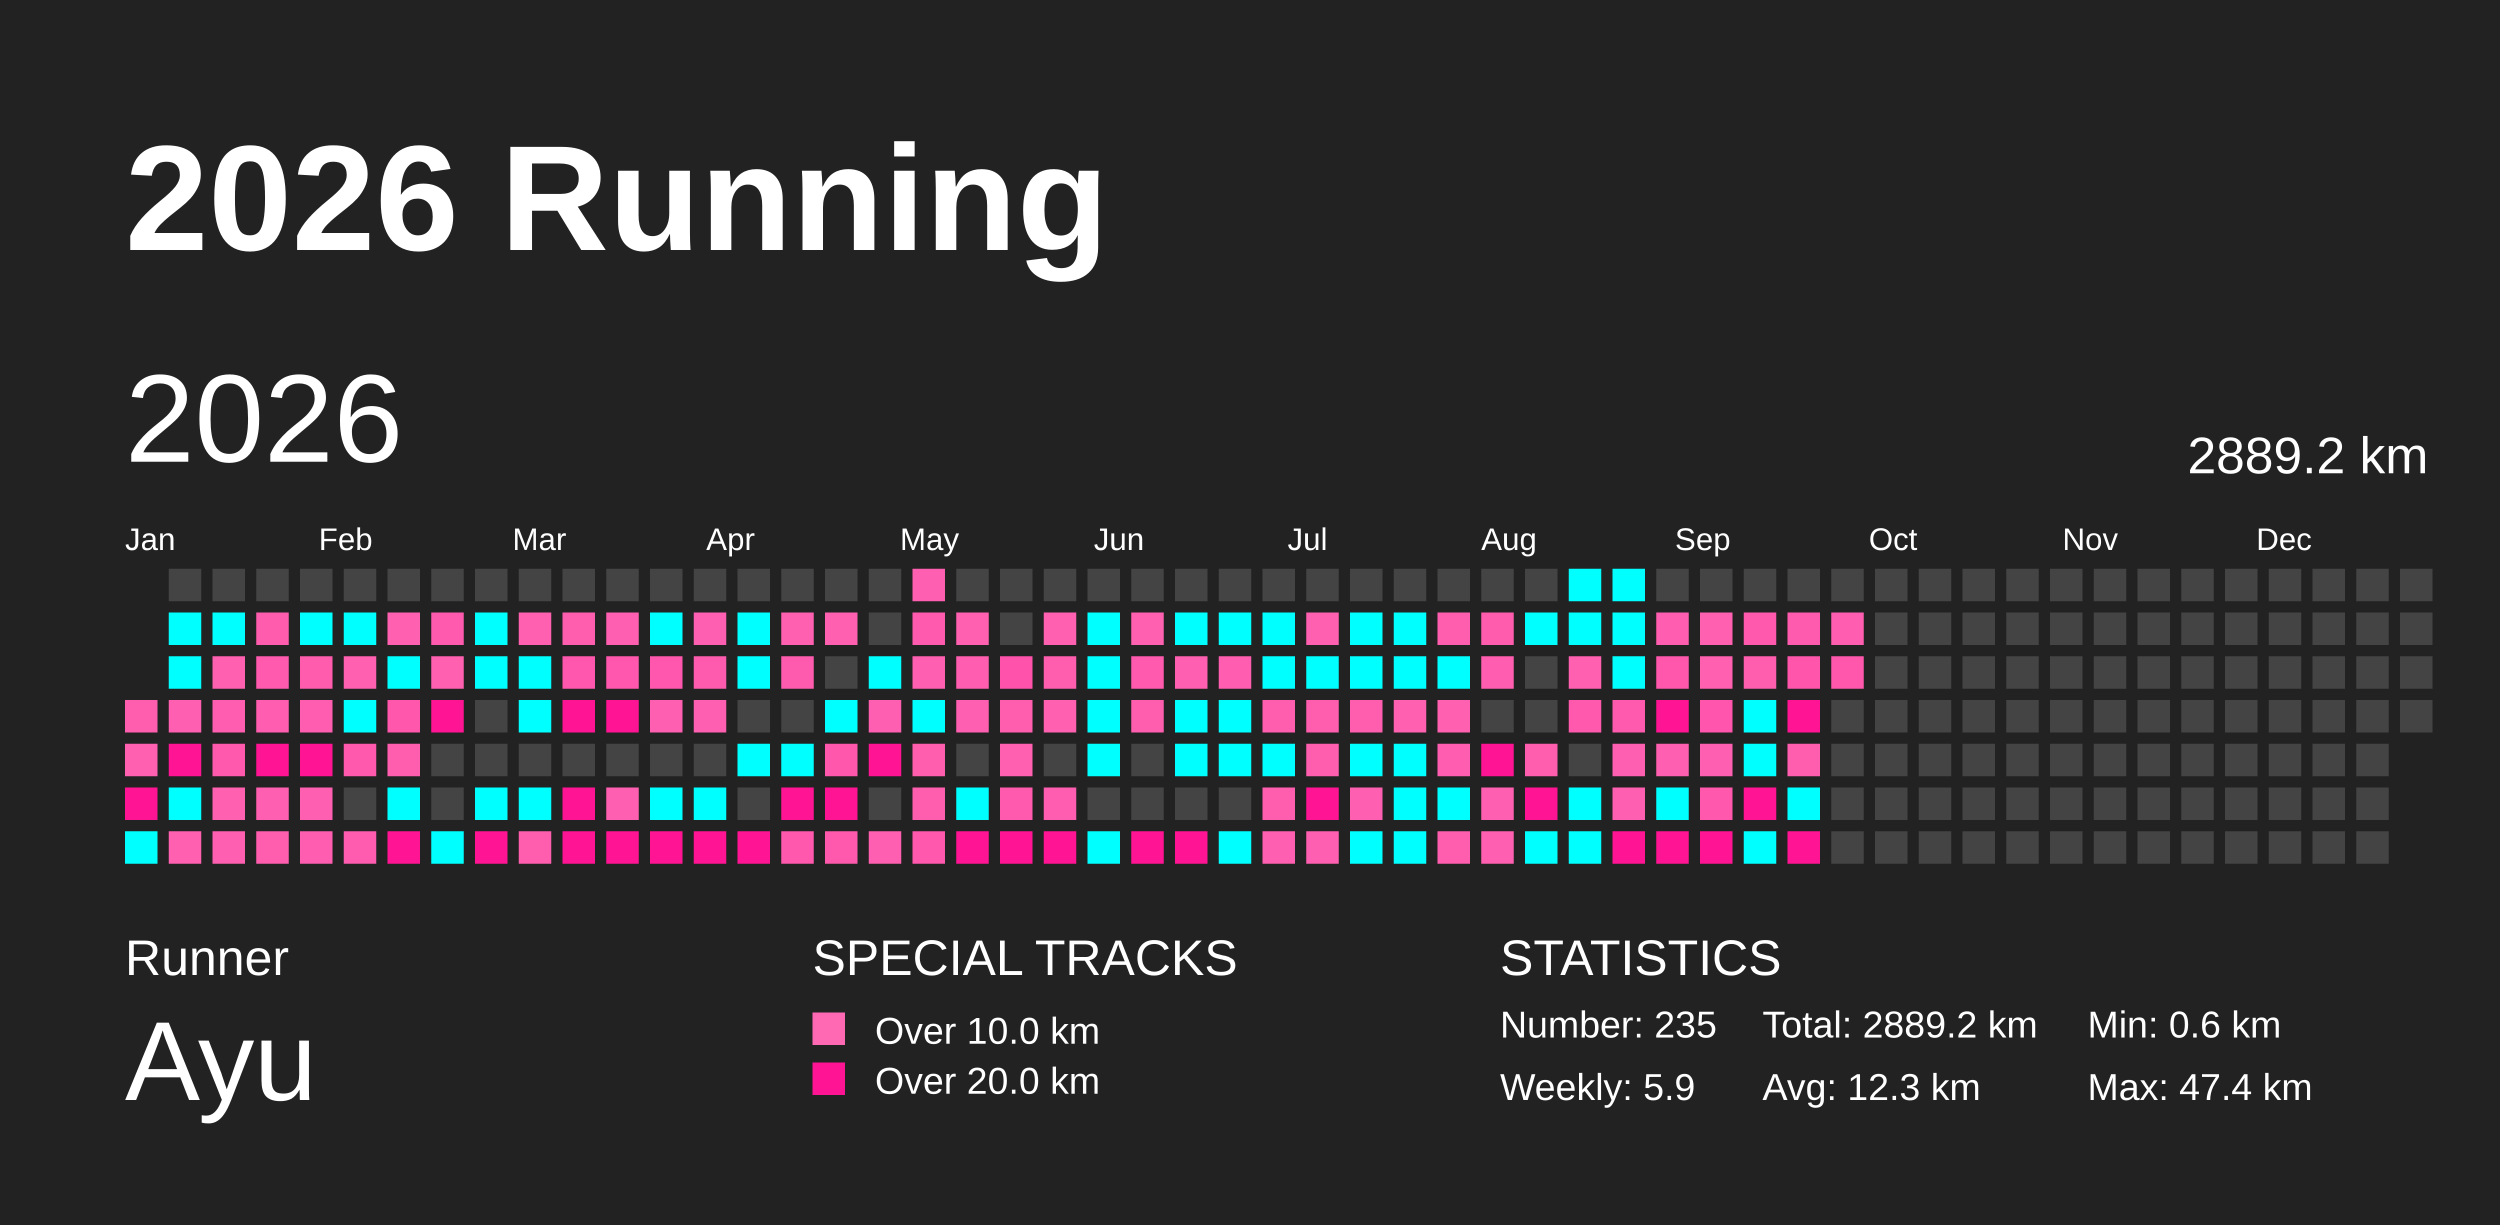
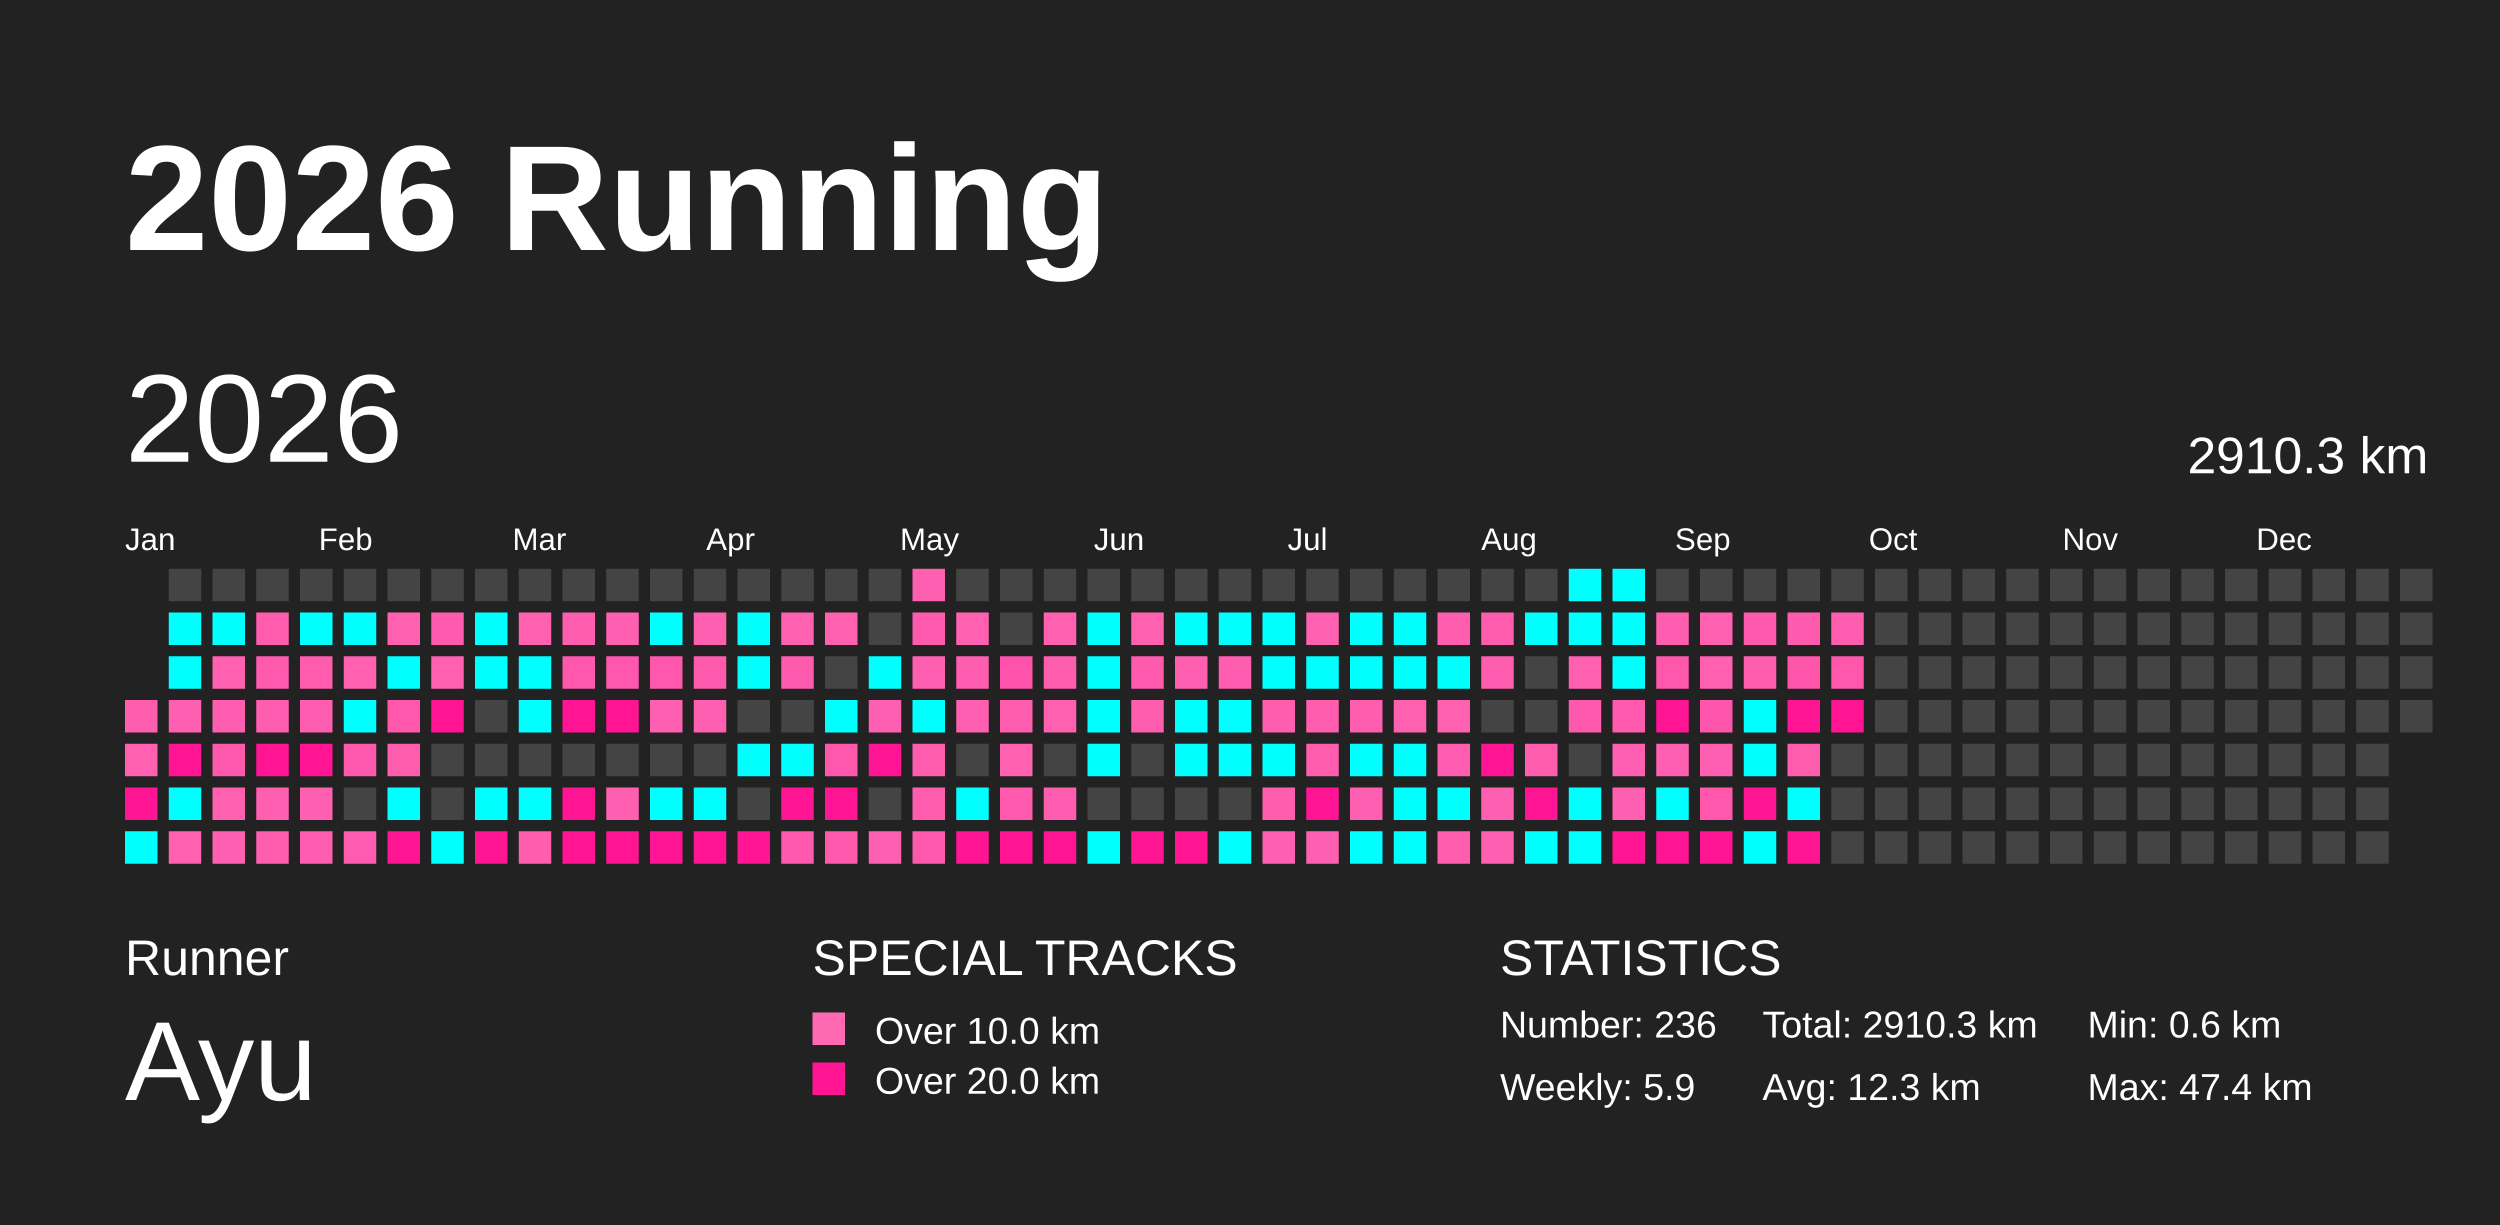
<svg xmlns="http://www.w3.org/2000/svg" baseProfile="full" height="98mm" version="1.1" viewBox="0,0,200,98" width="200mm">
  <defs />
  <rect fill="#222222" height="98" width="200" x="0" y="0" />
  <text fill="#FFFFFF" style="font-size:12px; font-family:Arial; font-weight:bold;" x="10" y="20">2026 Running</text>
  <text fill="#FFFFFF" style="font-size:4px; font-family:Arial" x="10" y="78">Runner</text>
  <text fill="#FFFFFF" style="font-size:9px; font-family:Arial" x="10" y="88">Ayu</text>
  <text fill="#FFFFFF" style="font-size:4px; font-family:Arial" x="65" y="78">SPECIAL TRACKS</text>
  <rect fill="#ff69b4" height="2.6" width="2.6" x="65" y="81" />
  <text fill="#FFFFFF" style="font-size:3px; font-family:Arial" x="70" y="83.5">Over 10.0 km</text>
  <rect fill="#ff1493" height="2.6" width="2.6" x="65" y="85" />
  <text fill="#FFFFFF" style="font-size:3px; font-family:Arial" x="70" y="87.5">Over 20.0 km</text>
  <text fill="#FFFFFF" style="font-size:4px; font-family:Arial" x="120" y="78">STATISTICS</text>
-   <text fill="#FFFFFF" style="font-size:3px; font-family:Arial" x="120" y="83">Number: 235</text>
+   <text fill="#FFFFFF" style="font-size:3px; font-family:Arial" x="120" y="83">Number: 236</text>
  <text fill="#FFFFFF" style="font-size:3px; font-family:Arial" x="120" y="88">Weekly: 5.9</text>
-   <text fill="#FFFFFF" style="font-size:3px; font-family:Arial" x="141" y="83">Total: 2889.2 km</text>
+   <text fill="#FFFFFF" style="font-size:3px; font-family:Arial" x="141" y="83">Total: 2910.3 km</text>
  <text fill="#FFFFFF" style="font-size:3px; font-family:Arial" x="141" y="88">Avg: 12.3 km</text>
  <text fill="#FFFFFF" style="font-size:3px; font-family:Arial" x="167" y="83">Min: 0.6 km</text>
  <text fill="#FFFFFF" style="font-size:3px; font-family:Arial" x="167" y="88">Max: 47.4 km</text>
  <text dominant-baseline="hanging" fill="#FFFFFF" style="font-size:10.0px; font-family:Arial;" x="10" y="30">2026</text>
-   <text dominant-baseline="hanging" fill="#FFFFFF" style="font-size:4.125px; font-family:Arial;" x="175" y="35">2889.2 km</text>
+   <text dominant-baseline="hanging" fill="#FFFFFF" style="font-size:4.125px; font-family:Arial;" x="175" y="35">2910.3 km</text>
  <text fill="#FFFFFF" style="font-size:2.5px; font-family:Arial" x="10.0" y="44">Jan</text>
  <text fill="#FFFFFF" style="font-size:2.5px; font-family:Arial" x="25.5" y="44">Feb</text>
  <text fill="#FFFFFF" style="font-size:2.5px; font-family:Arial" x="41.0" y="44">Mar</text>
  <text fill="#FFFFFF" style="font-size:2.5px; font-family:Arial" x="56.5" y="44">Apr</text>
  <text fill="#FFFFFF" style="font-size:2.5px; font-family:Arial" x="72.0" y="44">May</text>
  <text fill="#FFFFFF" style="font-size:2.5px; font-family:Arial" x="87.5" y="44">Jun</text>
  <text fill="#FFFFFF" style="font-size:2.5px; font-family:Arial" x="103.0" y="44">Jul</text>
  <text fill="#FFFFFF" style="font-size:2.5px; font-family:Arial" x="118.5" y="44">Aug</text>
  <text fill="#FFFFFF" style="font-size:2.5px; font-family:Arial" x="134.0" y="44">Sep</text>
  <text fill="#FFFFFF" style="font-size:2.5px; font-family:Arial" x="149.5" y="44">Oct</text>
  <text fill="#FFFFFF" style="font-size:2.5px; font-family:Arial" x="165.0" y="44">Nov</text>
  <text fill="#FFFFFF" style="font-size:2.5px; font-family:Arial" x="180.5" y="44">Dec</text>
  <rect fill="#ff5eaf" height="2.6" width="2.6" x="10.0" y="56.0" />
  <rect fill="#ff60b0" height="2.6" width="2.6" x="10.0" y="59.5" />
  <rect fill="#ff1493" height="2.6" width="2.6" x="10.0" y="63.0" />
  <rect fill="#00ffff" height="2.6" width="2.6" x="10.0" y="66.5" />
  <rect fill="#444444" height="2.6" width="2.6" x="13.5" y="45.5" />
  <rect fill="#00ffff" height="2.6" width="2.6" x="13.5" y="49.0" />
  <rect fill="#00ffff" height="2.6" width="2.6" x="13.5" y="52.5" />
  <rect fill="#ff5fb0" height="2.6" width="2.6" x="13.5" y="56.0" />
  <rect fill="#ff1493" height="2.6" width="2.6" x="13.5" y="59.5" />
  <rect fill="#00ffff" height="2.6" width="2.6" x="13.5" y="63.0" />
  <rect fill="#ff60b0" height="2.6" width="2.6" x="13.5" y="66.5" />
  <rect fill="#444444" height="2.6" width="2.6" x="17.0" y="45.5" />
  <rect fill="#00ffff" height="2.6" width="2.6" x="17.0" y="49.0" />
  <rect fill="#ff60b0" height="2.6" width="2.6" x="17.0" y="52.5" />
  <rect fill="#ff5daf" height="2.6" width="2.6" x="17.0" y="56.0" />
  <rect fill="#ff59ad" height="2.6" width="2.6" x="17.0" y="59.5" />
  <rect fill="#ff61b0" height="2.6" width="2.6" x="17.0" y="63.0" />
  <rect fill="#ff5fb0" height="2.6" width="2.6" x="17.0" y="66.5" />
  <rect fill="#444444" height="2.6" width="2.6" x="20.5" y="45.5" />
  <rect fill="#ff5cae" height="2.6" width="2.6" x="20.5" y="49.0" />
  <rect fill="#ff5aae" height="2.6" width="2.6" x="20.5" y="52.5" />
  <rect fill="#ff5daf" height="2.6" width="2.6" x="20.5" y="56.0" />
  <rect fill="#ff1493" height="2.6" width="2.6" x="20.5" y="59.5" />
  <rect fill="#ff5fb0" height="2.6" width="2.6" x="20.5" y="63.0" />
  <rect fill="#ff5eaf" height="2.6" width="2.6" x="20.5" y="66.5" />
  <rect fill="#444444" height="2.6" width="2.6" x="24.0" y="45.5" />
  <rect fill="#00ffff" height="2.6" width="2.6" x="24.0" y="49.0" />
  <rect fill="#ff5cae" height="2.6" width="2.6" x="24.0" y="52.5" />
  <rect fill="#ff5daf" height="2.6" width="2.6" x="24.0" y="56.0" />
  <rect fill="#ff1493" height="2.6" width="2.6" x="24.0" y="59.5" />
  <rect fill="#ff5fb0" height="2.6" width="2.6" x="24.0" y="63.0" />
  <rect fill="#ff5eb0" height="2.6" width="2.6" x="24.0" y="66.5" />
  <rect fill="#444444" height="2.6" width="2.6" x="27.5" y="45.5" />
  <rect fill="#00ffff" height="2.6" width="2.6" x="27.5" y="49.0" />
  <rect fill="#ff60b0" height="2.6" width="2.6" x="27.5" y="52.5" />
  <rect fill="#00ffff" height="2.6" width="2.6" x="27.5" y="56.0" />
  <rect fill="#ff59ad" height="2.6" width="2.6" x="27.5" y="59.5" />
  <rect fill="#444444" height="2.6" width="2.6" x="27.5" y="63.0" />
  <rect fill="#ff5caf" height="2.6" width="2.6" x="27.5" y="66.5" />
  <rect fill="#444444" height="2.6" width="2.6" x="31.0" y="45.5" />
  <rect fill="#ff61b0" height="2.6" width="2.6" x="31.0" y="49.0" />
  <rect fill="#00ffff" height="2.6" width="2.6" x="31.0" y="52.5" />
  <rect fill="#ff57ac" height="2.6" width="2.6" x="31.0" y="56.0" />
  <rect fill="#ff5eaf" height="2.6" width="2.6" x="31.0" y="59.5" />
  <rect fill="#00ffff" height="2.6" width="2.6" x="31.0" y="63.0" />
  <rect fill="#ff1493" height="2.6" width="2.6" x="31.0" y="66.5" />
  <rect fill="#444444" height="2.6" width="2.6" x="34.5" y="45.5" />
  <rect fill="#ff5aae" height="2.6" width="2.6" x="34.5" y="49.0" />
  <rect fill="#ff61b0" height="2.6" width="2.6" x="34.5" y="52.5" />
  <rect fill="#ff1493" height="2.6" width="2.6" x="34.5" y="56.0" />
  <rect fill="#444444" height="2.6" width="2.6" x="34.5" y="59.5" />
  <rect fill="#444444" height="2.6" width="2.6" x="34.5" y="63.0" />
  <rect fill="#00ffff" height="2.6" width="2.6" x="34.5" y="66.5" />
  <rect fill="#444444" height="2.6" width="2.6" x="38.0" y="45.5" />
  <rect fill="#00ffff" height="2.6" width="2.6" x="38.0" y="49.0" />
  <rect fill="#00ffff" height="2.6" width="2.6" x="38.0" y="52.5" />
  <rect fill="#444444" height="2.6" width="2.6" x="38.0" y="56.0" />
  <rect fill="#444444" height="2.6" width="2.6" x="38.0" y="59.5" />
  <rect fill="#00ffff" height="2.6" width="2.6" x="38.0" y="63.0" />
  <rect fill="#ff1493" height="2.6" width="2.6" x="38.0" y="66.5" />
  <rect fill="#444444" height="2.6" width="2.6" x="41.5" y="45.5" />
  <rect fill="#ff61b0" height="2.6" width="2.6" x="41.5" y="49.0" />
  <rect fill="#00ffff" height="2.6" width="2.6" x="41.5" y="52.5" />
  <rect fill="#00ffff" height="2.6" width="2.6" x="41.5" y="56.0" />
  <rect fill="#444444" height="2.6" width="2.6" x="41.5" y="59.5" />
  <rect fill="#00ffff" height="2.6" width="2.6" x="41.5" y="63.0" />
  <rect fill="#ff5eaf" height="2.6" width="2.6" x="41.5" y="66.5" />
  <rect fill="#444444" height="2.6" width="2.6" x="45.0" y="45.5" />
  <rect fill="#ff5eaf" height="2.6" width="2.6" x="45.0" y="49.0" />
  <rect fill="#ff57ad" height="2.6" width="2.6" x="45.0" y="52.5" />
  <rect fill="#ff1493" height="2.6" width="2.6" x="45.0" y="56.0" />
  <rect fill="#444444" height="2.6" width="2.6" x="45.0" y="59.5" />
  <rect fill="#ff1493" height="2.6" width="2.6" x="45.0" y="63.0" />
  <rect fill="#ff1493" height="2.6" width="2.6" x="45.0" y="66.5" />
  <rect fill="#444444" height="2.6" width="2.6" x="48.5" y="45.5" />
  <rect fill="#ff5fb0" height="2.6" width="2.6" x="48.5" y="49.0" />
  <rect fill="#ff57ad" height="2.6" width="2.6" x="48.5" y="52.5" />
  <rect fill="#ff1493" height="2.6" width="2.6" x="48.5" y="56.0" />
  <rect fill="#444444" height="2.6" width="2.6" x="48.5" y="59.5" />
  <rect fill="#ff5fb0" height="2.6" width="2.6" x="48.5" y="63.0" />
  <rect fill="#ff1493" height="2.6" width="2.6" x="48.5" y="66.5" />
  <rect fill="#444444" height="2.6" width="2.6" x="52.0" y="45.5" />
  <rect fill="#00ffff" height="2.6" width="2.6" x="52.0" y="49.0" />
  <rect fill="#ff57ad" height="2.6" width="2.6" x="52.0" y="52.5" />
  <rect fill="#ff5fb0" height="2.6" width="2.6" x="52.0" y="56.0" />
  <rect fill="#444444" height="2.6" width="2.6" x="52.0" y="59.5" />
  <rect fill="#00ffff" height="2.6" width="2.6" x="52.0" y="63.0" />
  <rect fill="#ff1493" height="2.6" width="2.6" x="52.0" y="66.5" />
  <rect fill="#444444" height="2.6" width="2.6" x="55.5" y="45.5" />
  <rect fill="#ff5fb0" height="2.6" width="2.6" x="55.5" y="49.0" />
  <rect fill="#ff5bae" height="2.6" width="2.6" x="55.5" y="52.5" />
  <rect fill="#ff5fb0" height="2.6" width="2.6" x="55.5" y="56.0" />
  <rect fill="#444444" height="2.6" width="2.6" x="55.5" y="59.5" />
  <rect fill="#00ffff" height="2.6" width="2.6" x="55.5" y="63.0" />
  <rect fill="#ff1493" height="2.6" width="2.6" x="55.5" y="66.5" />
  <rect fill="#444444" height="2.6" width="2.6" x="59.0" y="45.5" />
  <rect fill="#00ffff" height="2.6" width="2.6" x="59.0" y="49.0" />
  <rect fill="#00ffff" height="2.6" width="2.6" x="59.0" y="52.5" />
  <rect fill="#444444" height="2.6" width="2.6" x="59.0" y="56.0" />
  <rect fill="#00ffff" height="2.6" width="2.6" x="59.0" y="59.5" />
  <rect fill="#444444" height="2.6" width="2.6" x="59.0" y="63.0" />
  <rect fill="#ff1493" height="2.6" width="2.6" x="59.0" y="66.5" />
  <rect fill="#444444" height="2.6" width="2.6" x="62.5" y="45.5" />
  <rect fill="#ff60b0" height="2.6" width="2.6" x="62.5" y="49.0" />
  <rect fill="#ff5bae" height="2.6" width="2.6" x="62.5" y="52.5" />
  <rect fill="#444444" height="2.6" width="2.6" x="62.5" y="56.0" />
  <rect fill="#00ffff" height="2.6" width="2.6" x="62.5" y="59.5" />
  <rect fill="#ff1493" height="2.6" width="2.6" x="62.5" y="63.0" />
  <rect fill="#ff58ad" height="2.6" width="2.6" x="62.5" y="66.5" />
  <rect fill="#444444" height="2.6" width="2.6" x="66.0" y="45.5" />
  <rect fill="#ff61b0" height="2.6" width="2.6" x="66.0" y="49.0" />
  <rect fill="#444444" height="2.6" width="2.6" x="66.0" y="52.5" />
  <rect fill="#00ffff" height="2.6" width="2.6" x="66.0" y="56.0" />
  <rect fill="#ff57ac" height="2.6" width="2.6" x="66.0" y="59.5" />
  <rect fill="#ff1493" height="2.6" width="2.6" x="66.0" y="63.0" />
  <rect fill="#ff59ad" height="2.6" width="2.6" x="66.0" y="66.5" />
  <rect fill="#444444" height="2.6" width="2.6" x="69.5" y="45.5" />
  <rect fill="#444444" height="2.6" width="2.6" x="69.5" y="49.0" />
  <rect fill="#00ffff" height="2.6" width="2.6" x="69.5" y="52.5" />
  <rect fill="#ff5fb0" height="2.6" width="2.6" x="69.5" y="56.0" />
  <rect fill="#ff1493" height="2.6" width="2.6" x="69.5" y="59.5" />
  <rect fill="#444444" height="2.6" width="2.6" x="69.5" y="63.0" />
  <rect fill="#ff5fb0" height="2.6" width="2.6" x="69.5" y="66.5" />
  <rect fill="#ff5fb0" height="2.6" width="2.6" x="73.0" y="45.5" />
  <rect fill="#ff5aae" height="2.6" width="2.6" x="73.0" y="49.0" />
  <rect fill="#ff5fb0" height="2.6" width="2.6" x="73.0" y="52.5" />
  <rect fill="#00ffff" height="2.6" width="2.6" x="73.0" y="56.0" />
  <rect fill="#ff5eaf" height="2.6" width="2.6" x="73.0" y="59.5" />
  <rect fill="#ff5eaf" height="2.6" width="2.6" x="73.0" y="63.0" />
  <rect fill="#ff58ad" height="2.6" width="2.6" x="73.0" y="66.5" />
  <rect fill="#444444" height="2.6" width="2.6" x="76.5" y="45.5" />
  <rect fill="#ff61b0" height="2.6" width="2.6" x="76.5" y="49.0" />
  <rect fill="#ff5daf" height="2.6" width="2.6" x="76.5" y="52.5" />
  <rect fill="#ff5fb0" height="2.6" width="2.6" x="76.5" y="56.0" />
  <rect fill="#444444" height="2.6" width="2.6" x="76.5" y="59.5" />
  <rect fill="#00ffff" height="2.6" width="2.6" x="76.5" y="63.0" />
  <rect fill="#ff1493" height="2.6" width="2.6" x="76.5" y="66.5" />
  <rect fill="#444444" height="2.6" width="2.6" x="80.0" y="45.5" />
  <rect fill="#444444" height="2.6" width="2.6" x="80.0" y="49.0" />
  <rect fill="#ff53ab" height="2.6" width="2.6" x="80.0" y="52.5" />
  <rect fill="#ff5eaf" height="2.6" width="2.6" x="80.0" y="56.0" />
  <rect fill="#ff61b0" height="2.6" width="2.6" x="80.0" y="59.5" />
  <rect fill="#ff5aad" height="2.6" width="2.6" x="80.0" y="63.0" />
  <rect fill="#ff1493" height="2.6" width="2.6" x="80.0" y="66.5" />
  <rect fill="#444444" height="2.6" width="2.6" x="83.5" y="45.5" />
  <rect fill="#ff61b0" height="2.6" width="2.6" x="83.5" y="49.0" />
  <rect fill="#ff5eaf" height="2.6" width="2.6" x="83.5" y="52.5" />
  <rect fill="#ff61b0" height="2.6" width="2.6" x="83.5" y="56.0" />
  <rect fill="#444444" height="2.6" width="2.6" x="83.5" y="59.5" />
  <rect fill="#ff5daf" height="2.6" width="2.6" x="83.5" y="63.0" />
  <rect fill="#ff1493" height="2.6" width="2.6" x="83.5" y="66.5" />
  <rect fill="#444444" height="2.6" width="2.6" x="87.0" y="45.5" />
  <rect fill="#00ffff" height="2.6" width="2.6" x="87.0" y="49.0" />
  <rect fill="#00ffff" height="2.6" width="2.6" x="87.0" y="52.5" />
  <rect fill="#00ffff" height="2.6" width="2.6" x="87.0" y="56.0" />
  <rect fill="#00ffff" height="2.6" width="2.6" x="87.0" y="59.5" />
  <rect fill="#444444" height="2.6" width="2.6" x="87.0" y="63.0" />
  <rect fill="#00ffff" height="2.6" width="2.6" x="87.0" y="66.5" />
  <rect fill="#444444" height="2.6" width="2.6" x="90.5" y="45.5" />
  <rect fill="#ff61b0" height="2.6" width="2.6" x="90.5" y="49.0" />
  <rect fill="#ff5aae" height="2.6" width="2.6" x="90.5" y="52.5" />
  <rect fill="#ff5eaf" height="2.6" width="2.6" x="90.5" y="56.0" />
  <rect fill="#444444" height="2.6" width="2.6" x="90.5" y="59.5" />
  <rect fill="#444444" height="2.6" width="2.6" x="90.5" y="63.0" />
  <rect fill="#ff1493" height="2.6" width="2.6" x="90.5" y="66.5" />
  <rect fill="#444444" height="2.6" width="2.6" x="94.0" y="45.5" />
  <rect fill="#00ffff" height="2.6" width="2.6" x="94.0" y="49.0" />
  <rect fill="#ff5fb0" height="2.6" width="2.6" x="94.0" y="52.5" />
  <rect fill="#00ffff" height="2.6" width="2.6" x="94.0" y="56.0" />
  <rect fill="#00ffff" height="2.6" width="2.6" x="94.0" y="59.5" />
  <rect fill="#444444" height="2.6" width="2.6" x="94.0" y="63.0" />
  <rect fill="#ff1493" height="2.6" width="2.6" x="94.0" y="66.5" />
  <rect fill="#444444" height="2.6" width="2.6" x="97.5" y="45.5" />
  <rect fill="#00ffff" height="2.6" width="2.6" x="97.5" y="49.0" />
  <rect fill="#ff5daf" height="2.6" width="2.6" x="97.5" y="52.5" />
  <rect fill="#00ffff" height="2.6" width="2.6" x="97.5" y="56.0" />
  <rect fill="#00ffff" height="2.6" width="2.6" x="97.5" y="59.5" />
  <rect fill="#444444" height="2.6" width="2.6" x="97.5" y="63.0" />
  <rect fill="#00ffff" height="2.6" width="2.6" x="97.5" y="66.5" />
  <rect fill="#444444" height="2.6" width="2.6" x="101.0" y="45.5" />
  <rect fill="#00ffff" height="2.6" width="2.6" x="101.0" y="49.0" />
  <rect fill="#00ffff" height="2.6" width="2.6" x="101.0" y="52.5" />
  <rect fill="#ff5eaf" height="2.6" width="2.6" x="101.0" y="56.0" />
  <rect fill="#00ffff" height="2.6" width="2.6" x="101.0" y="59.5" />
  <rect fill="#ff5eaf" height="2.6" width="2.6" x="101.0" y="63.0" />
  <rect fill="#ff5fb0" height="2.6" width="2.6" x="101.0" y="66.5" />
  <rect fill="#444444" height="2.6" width="2.6" x="104.5" y="45.5" />
  <rect fill="#ff60b0" height="2.6" width="2.6" x="104.5" y="49.0" />
  <rect fill="#00ffff" height="2.6" width="2.6" x="104.5" y="52.5" />
  <rect fill="#ff5eaf" height="2.6" width="2.6" x="104.5" y="56.0" />
  <rect fill="#ff5eaf" height="2.6" width="2.6" x="104.5" y="59.5" />
  <rect fill="#ff1493" height="2.6" width="2.6" x="104.5" y="63.0" />
  <rect fill="#ff5fb0" height="2.6" width="2.6" x="104.5" y="66.5" />
  <rect fill="#444444" height="2.6" width="2.6" x="108.0" y="45.5" />
  <rect fill="#00ffff" height="2.6" width="2.6" x="108.0" y="49.0" />
  <rect fill="#00ffff" height="2.6" width="2.6" x="108.0" y="52.5" />
  <rect fill="#ff5eaf" height="2.6" width="2.6" x="108.0" y="56.0" />
  <rect fill="#00ffff" height="2.6" width="2.6" x="108.0" y="59.5" />
  <rect fill="#ff5fb0" height="2.6" width="2.6" x="108.0" y="63.0" />
  <rect fill="#00ffff" height="2.6" width="2.6" x="108.0" y="66.5" />
  <rect fill="#444444" height="2.6" width="2.6" x="111.5" y="45.5" />
  <rect fill="#00ffff" height="2.6" width="2.6" x="111.5" y="49.0" />
  <rect fill="#00ffff" height="2.6" width="2.6" x="111.5" y="52.5" />
  <rect fill="#ff61b0" height="2.6" width="2.6" x="111.5" y="56.0" />
  <rect fill="#00ffff" height="2.6" width="2.6" x="111.5" y="59.5" />
  <rect fill="#00ffff" height="2.6" width="2.6" x="111.5" y="63.0" />
  <rect fill="#00ffff" height="2.6" width="2.6" x="111.5" y="66.5" />
  <rect fill="#444444" height="2.6" width="2.6" x="115.0" y="45.5" />
  <rect fill="#ff5eaf" height="2.6" width="2.6" x="115.0" y="49.0" />
  <rect fill="#00ffff" height="2.6" width="2.6" x="115.0" y="52.5" />
  <rect fill="#ff61b0" height="2.6" width="2.6" x="115.0" y="56.0" />
  <rect fill="#ff5eb0" height="2.6" width="2.6" x="115.0" y="59.5" />
  <rect fill="#00ffff" height="2.6" width="2.6" x="115.0" y="63.0" />
  <rect fill="#ff5eaf" height="2.6" width="2.6" x="115.0" y="66.5" />
  <rect fill="#444444" height="2.6" width="2.6" x="118.5" y="45.5" />
  <rect fill="#ff5cae" height="2.6" width="2.6" x="118.5" y="49.0" />
  <rect fill="#ff5daf" height="2.6" width="2.6" x="118.5" y="52.5" />
  <rect fill="#444444" height="2.6" width="2.6" x="118.5" y="56.0" />
  <rect fill="#ff1493" height="2.6" width="2.6" x="118.5" y="59.5" />
  <rect fill="#ff5fb0" height="2.6" width="2.6" x="118.5" y="63.0" />
  <rect fill="#ff5fb0" height="2.6" width="2.6" x="118.5" y="66.5" />
  <rect fill="#444444" height="2.6" width="2.6" x="122.0" y="45.5" />
  <rect fill="#00ffff" height="2.6" width="2.6" x="122.0" y="49.0" />
  <rect fill="#444444" height="2.6" width="2.6" x="122.0" y="52.5" />
  <rect fill="#444444" height="2.6" width="2.6" x="122.0" y="56.0" />
  <rect fill="#ff5eaf" height="2.6" width="2.6" x="122.0" y="59.5" />
  <rect fill="#ff1493" height="2.6" width="2.6" x="122.0" y="63.0" />
  <rect fill="#00ffff" height="2.6" width="2.6" x="122.0" y="66.5" />
  <rect fill="#00ffff" height="2.6" width="2.6" x="125.5" y="45.5" />
  <rect fill="#00ffff" height="2.6" width="2.6" x="125.5" y="49.0" />
  <rect fill="#ff61b0" height="2.6" width="2.6" x="125.5" y="52.5" />
  <rect fill="#ff59ad" height="2.6" width="2.6" x="125.5" y="56.0" />
  <rect fill="#444444" height="2.6" width="2.6" x="125.5" y="59.5" />
  <rect fill="#00ffff" height="2.6" width="2.6" x="125.5" y="63.0" />
  <rect fill="#00ffff" height="2.6" width="2.6" x="125.5" y="66.5" />
  <rect fill="#00ffff" height="2.6" width="2.6" x="129.0" y="45.5" />
  <rect fill="#00ffff" height="2.6" width="2.6" x="129.0" y="49.0" />
  <rect fill="#00ffff" height="2.6" width="2.6" x="129.0" y="52.5" />
  <rect fill="#ff5aae" height="2.6" width="2.6" x="129.0" y="56.0" />
  <rect fill="#ff5fb0" height="2.6" width="2.6" x="129.0" y="59.5" />
  <rect fill="#ff5fb0" height="2.6" width="2.6" x="129.0" y="63.0" />
  <rect fill="#ff1493" height="2.6" width="2.6" x="129.0" y="66.5" />
  <rect fill="#444444" height="2.6" width="2.6" x="132.5" y="45.5" />
  <rect fill="#ff5daf" height="2.6" width="2.6" x="132.5" y="49.0" />
  <rect fill="#ff57ac" height="2.6" width="2.6" x="132.5" y="52.5" />
  <rect fill="#ff1493" height="2.6" width="2.6" x="132.5" y="56.0" />
  <rect fill="#ff5fb0" height="2.6" width="2.6" x="132.5" y="59.5" />
  <rect fill="#00ffff" height="2.6" width="2.6" x="132.5" y="63.0" />
  <rect fill="#ff1493" height="2.6" width="2.6" x="132.5" y="66.5" />
  <rect fill="#444444" height="2.6" width="2.6" x="136.0" y="45.5" />
  <rect fill="#ff60b0" height="2.6" width="2.6" x="136.0" y="49.0" />
  <rect fill="#ff60b0" height="2.6" width="2.6" x="136.0" y="52.5" />
  <rect fill="#ff55ac" height="2.6" width="2.6" x="136.0" y="56.0" />
  <rect fill="#ff5fb0" height="2.6" width="2.6" x="136.0" y="59.5" />
  <rect fill="#ff58ad" height="2.6" width="2.6" x="136.0" y="63.0" />
  <rect fill="#ff1493" height="2.6" width="2.6" x="136.0" y="66.5" />
  <rect fill="#444444" height="2.6" width="2.6" x="139.5" y="45.5" />
  <rect fill="#ff59ad" height="2.6" width="2.6" x="139.5" y="49.0" />
  <rect fill="#ff5eaf" height="2.6" width="2.6" x="139.5" y="52.5" />
  <rect fill="#00ffff" height="2.6" width="2.6" x="139.5" y="56.0" />
  <rect fill="#00ffff" height="2.6" width="2.6" x="139.5" y="59.5" />
  <rect fill="#ff1493" height="2.6" width="2.6" x="139.5" y="63.0" />
  <rect fill="#00ffff" height="2.6" width="2.6" x="139.5" y="66.5" />
  <rect fill="#444444" height="2.6" width="2.6" x="143.0" y="45.5" />
  <rect fill="#ff5bae" height="2.6" width="2.6" x="143.0" y="49.0" />
  <rect fill="#ff56ac" height="2.6" width="2.6" x="143.0" y="52.5" />
  <rect fill="#ff1493" height="2.6" width="2.6" x="143.0" y="56.0" />
  <rect fill="#ff5eaf" height="2.6" width="2.6" x="143.0" y="59.5" />
  <rect fill="#00ffff" height="2.6" width="2.6" x="143.0" y="63.0" />
  <rect fill="#ff1493" height="2.6" width="2.6" x="143.0" y="66.5" />
  <rect fill="#444444" height="2.6" width="2.6" x="146.5" y="45.5" />
  <rect fill="#ff5daf" height="2.6" width="2.6" x="146.5" y="49.0" />
  <rect fill="#ff57ac" height="2.6" width="2.6" x="146.5" y="52.5" />
-   <rect fill="#444444" height="2.6" width="2.6" x="146.5" y="56.0" />
+   <rect fill="#ff1493" height="2.6" width="2.6" x="146.5" y="56.0" />
  <rect fill="#444444" height="2.6" width="2.6" x="146.5" y="59.5" />
  <rect fill="#444444" height="2.6" width="2.6" x="146.5" y="63.0" />
  <rect fill="#444444" height="2.6" width="2.6" x="146.5" y="66.5" />
  <rect fill="#444444" height="2.6" width="2.6" x="150.0" y="45.5" />
  <rect fill="#444444" height="2.6" width="2.6" x="150.0" y="49.0" />
  <rect fill="#444444" height="2.6" width="2.6" x="150.0" y="52.5" />
  <rect fill="#444444" height="2.6" width="2.6" x="150.0" y="56.0" />
  <rect fill="#444444" height="2.6" width="2.6" x="150.0" y="59.5" />
  <rect fill="#444444" height="2.6" width="2.6" x="150.0" y="63.0" />
  <rect fill="#444444" height="2.6" width="2.6" x="150.0" y="66.5" />
  <rect fill="#444444" height="2.6" width="2.6" x="153.5" y="45.5" />
  <rect fill="#444444" height="2.6" width="2.6" x="153.5" y="49.0" />
  <rect fill="#444444" height="2.6" width="2.6" x="153.5" y="52.5" />
  <rect fill="#444444" height="2.6" width="2.6" x="153.5" y="56.0" />
  <rect fill="#444444" height="2.6" width="2.6" x="153.5" y="59.5" />
  <rect fill="#444444" height="2.6" width="2.6" x="153.5" y="63.0" />
  <rect fill="#444444" height="2.6" width="2.6" x="153.5" y="66.5" />
  <rect fill="#444444" height="2.6" width="2.6" x="157.0" y="45.5" />
  <rect fill="#444444" height="2.6" width="2.6" x="157.0" y="49.0" />
  <rect fill="#444444" height="2.6" width="2.6" x="157.0" y="52.5" />
  <rect fill="#444444" height="2.6" width="2.6" x="157.0" y="56.0" />
  <rect fill="#444444" height="2.6" width="2.6" x="157.0" y="59.5" />
  <rect fill="#444444" height="2.6" width="2.6" x="157.0" y="63.0" />
  <rect fill="#444444" height="2.6" width="2.6" x="157.0" y="66.5" />
  <rect fill="#444444" height="2.6" width="2.6" x="160.5" y="45.5" />
  <rect fill="#444444" height="2.6" width="2.6" x="160.5" y="49.0" />
  <rect fill="#444444" height="2.6" width="2.6" x="160.5" y="52.5" />
  <rect fill="#444444" height="2.6" width="2.6" x="160.5" y="56.0" />
  <rect fill="#444444" height="2.6" width="2.6" x="160.5" y="59.5" />
  <rect fill="#444444" height="2.6" width="2.6" x="160.5" y="63.0" />
  <rect fill="#444444" height="2.6" width="2.6" x="160.5" y="66.5" />
  <rect fill="#444444" height="2.6" width="2.6" x="164.0" y="45.5" />
  <rect fill="#444444" height="2.6" width="2.6" x="164.0" y="49.0" />
  <rect fill="#444444" height="2.6" width="2.6" x="164.0" y="52.5" />
  <rect fill="#444444" height="2.6" width="2.6" x="164.0" y="56.0" />
  <rect fill="#444444" height="2.6" width="2.6" x="164.0" y="59.5" />
  <rect fill="#444444" height="2.6" width="2.6" x="164.0" y="63.0" />
  <rect fill="#444444" height="2.6" width="2.6" x="164.0" y="66.5" />
  <rect fill="#444444" height="2.6" width="2.6" x="167.5" y="45.5" />
  <rect fill="#444444" height="2.6" width="2.6" x="167.5" y="49.0" />
  <rect fill="#444444" height="2.6" width="2.6" x="167.5" y="52.5" />
  <rect fill="#444444" height="2.6" width="2.6" x="167.5" y="56.0" />
  <rect fill="#444444" height="2.6" width="2.6" x="167.5" y="59.5" />
  <rect fill="#444444" height="2.6" width="2.6" x="167.5" y="63.0" />
  <rect fill="#444444" height="2.6" width="2.6" x="167.5" y="66.5" />
  <rect fill="#444444" height="2.6" width="2.6" x="171.0" y="45.5" />
  <rect fill="#444444" height="2.6" width="2.6" x="171.0" y="49.0" />
  <rect fill="#444444" height="2.6" width="2.6" x="171.0" y="52.5" />
  <rect fill="#444444" height="2.6" width="2.6" x="171.0" y="56.0" />
  <rect fill="#444444" height="2.6" width="2.6" x="171.0" y="59.5" />
  <rect fill="#444444" height="2.6" width="2.6" x="171.0" y="63.0" />
  <rect fill="#444444" height="2.6" width="2.6" x="171.0" y="66.5" />
  <rect fill="#444444" height="2.6" width="2.6" x="174.5" y="45.5" />
  <rect fill="#444444" height="2.6" width="2.6" x="174.5" y="49.0" />
  <rect fill="#444444" height="2.6" width="2.6" x="174.5" y="52.5" />
  <rect fill="#444444" height="2.6" width="2.6" x="174.5" y="56.0" />
  <rect fill="#444444" height="2.6" width="2.6" x="174.5" y="59.5" />
  <rect fill="#444444" height="2.6" width="2.6" x="174.5" y="63.0" />
  <rect fill="#444444" height="2.6" width="2.6" x="174.5" y="66.5" />
  <rect fill="#444444" height="2.6" width="2.6" x="178.0" y="45.5" />
  <rect fill="#444444" height="2.6" width="2.6" x="178.0" y="49.0" />
  <rect fill="#444444" height="2.6" width="2.6" x="178.0" y="52.5" />
  <rect fill="#444444" height="2.6" width="2.6" x="178.0" y="56.0" />
  <rect fill="#444444" height="2.6" width="2.6" x="178.0" y="59.5" />
  <rect fill="#444444" height="2.6" width="2.6" x="178.0" y="63.0" />
  <rect fill="#444444" height="2.6" width="2.6" x="178.0" y="66.5" />
  <rect fill="#444444" height="2.6" width="2.6" x="181.5" y="45.5" />
  <rect fill="#444444" height="2.6" width="2.6" x="181.5" y="49.0" />
  <rect fill="#444444" height="2.6" width="2.6" x="181.5" y="52.5" />
  <rect fill="#444444" height="2.6" width="2.6" x="181.5" y="56.0" />
  <rect fill="#444444" height="2.6" width="2.6" x="181.5" y="59.5" />
  <rect fill="#444444" height="2.6" width="2.6" x="181.5" y="63.0" />
  <rect fill="#444444" height="2.6" width="2.6" x="181.5" y="66.5" />
  <rect fill="#444444" height="2.6" width="2.6" x="185.0" y="45.5" />
  <rect fill="#444444" height="2.6" width="2.6" x="185.0" y="49.0" />
  <rect fill="#444444" height="2.6" width="2.6" x="185.0" y="52.5" />
  <rect fill="#444444" height="2.6" width="2.6" x="185.0" y="56.0" />
  <rect fill="#444444" height="2.6" width="2.6" x="185.0" y="59.5" />
  <rect fill="#444444" height="2.6" width="2.6" x="185.0" y="63.0" />
  <rect fill="#444444" height="2.6" width="2.6" x="185.0" y="66.5" />
  <rect fill="#444444" height="2.6" width="2.6" x="188.5" y="45.5" />
  <rect fill="#444444" height="2.6" width="2.6" x="188.5" y="49.0" />
  <rect fill="#444444" height="2.6" width="2.6" x="188.5" y="52.5" />
  <rect fill="#444444" height="2.6" width="2.6" x="188.5" y="56.0" />
  <rect fill="#444444" height="2.6" width="2.6" x="188.5" y="59.5" />
  <rect fill="#444444" height="2.6" width="2.6" x="188.5" y="63.0" />
  <rect fill="#444444" height="2.6" width="2.6" x="188.5" y="66.5" />
  <rect fill="#444444" height="2.6" width="2.6" x="192.0" y="45.5" />
  <rect fill="#444444" height="2.6" width="2.6" x="192.0" y="49.0" />
  <rect fill="#444444" height="2.6" width="2.6" x="192.0" y="52.5" />
  <rect fill="#444444" height="2.6" width="2.6" x="192.0" y="56.0" />
</svg>
